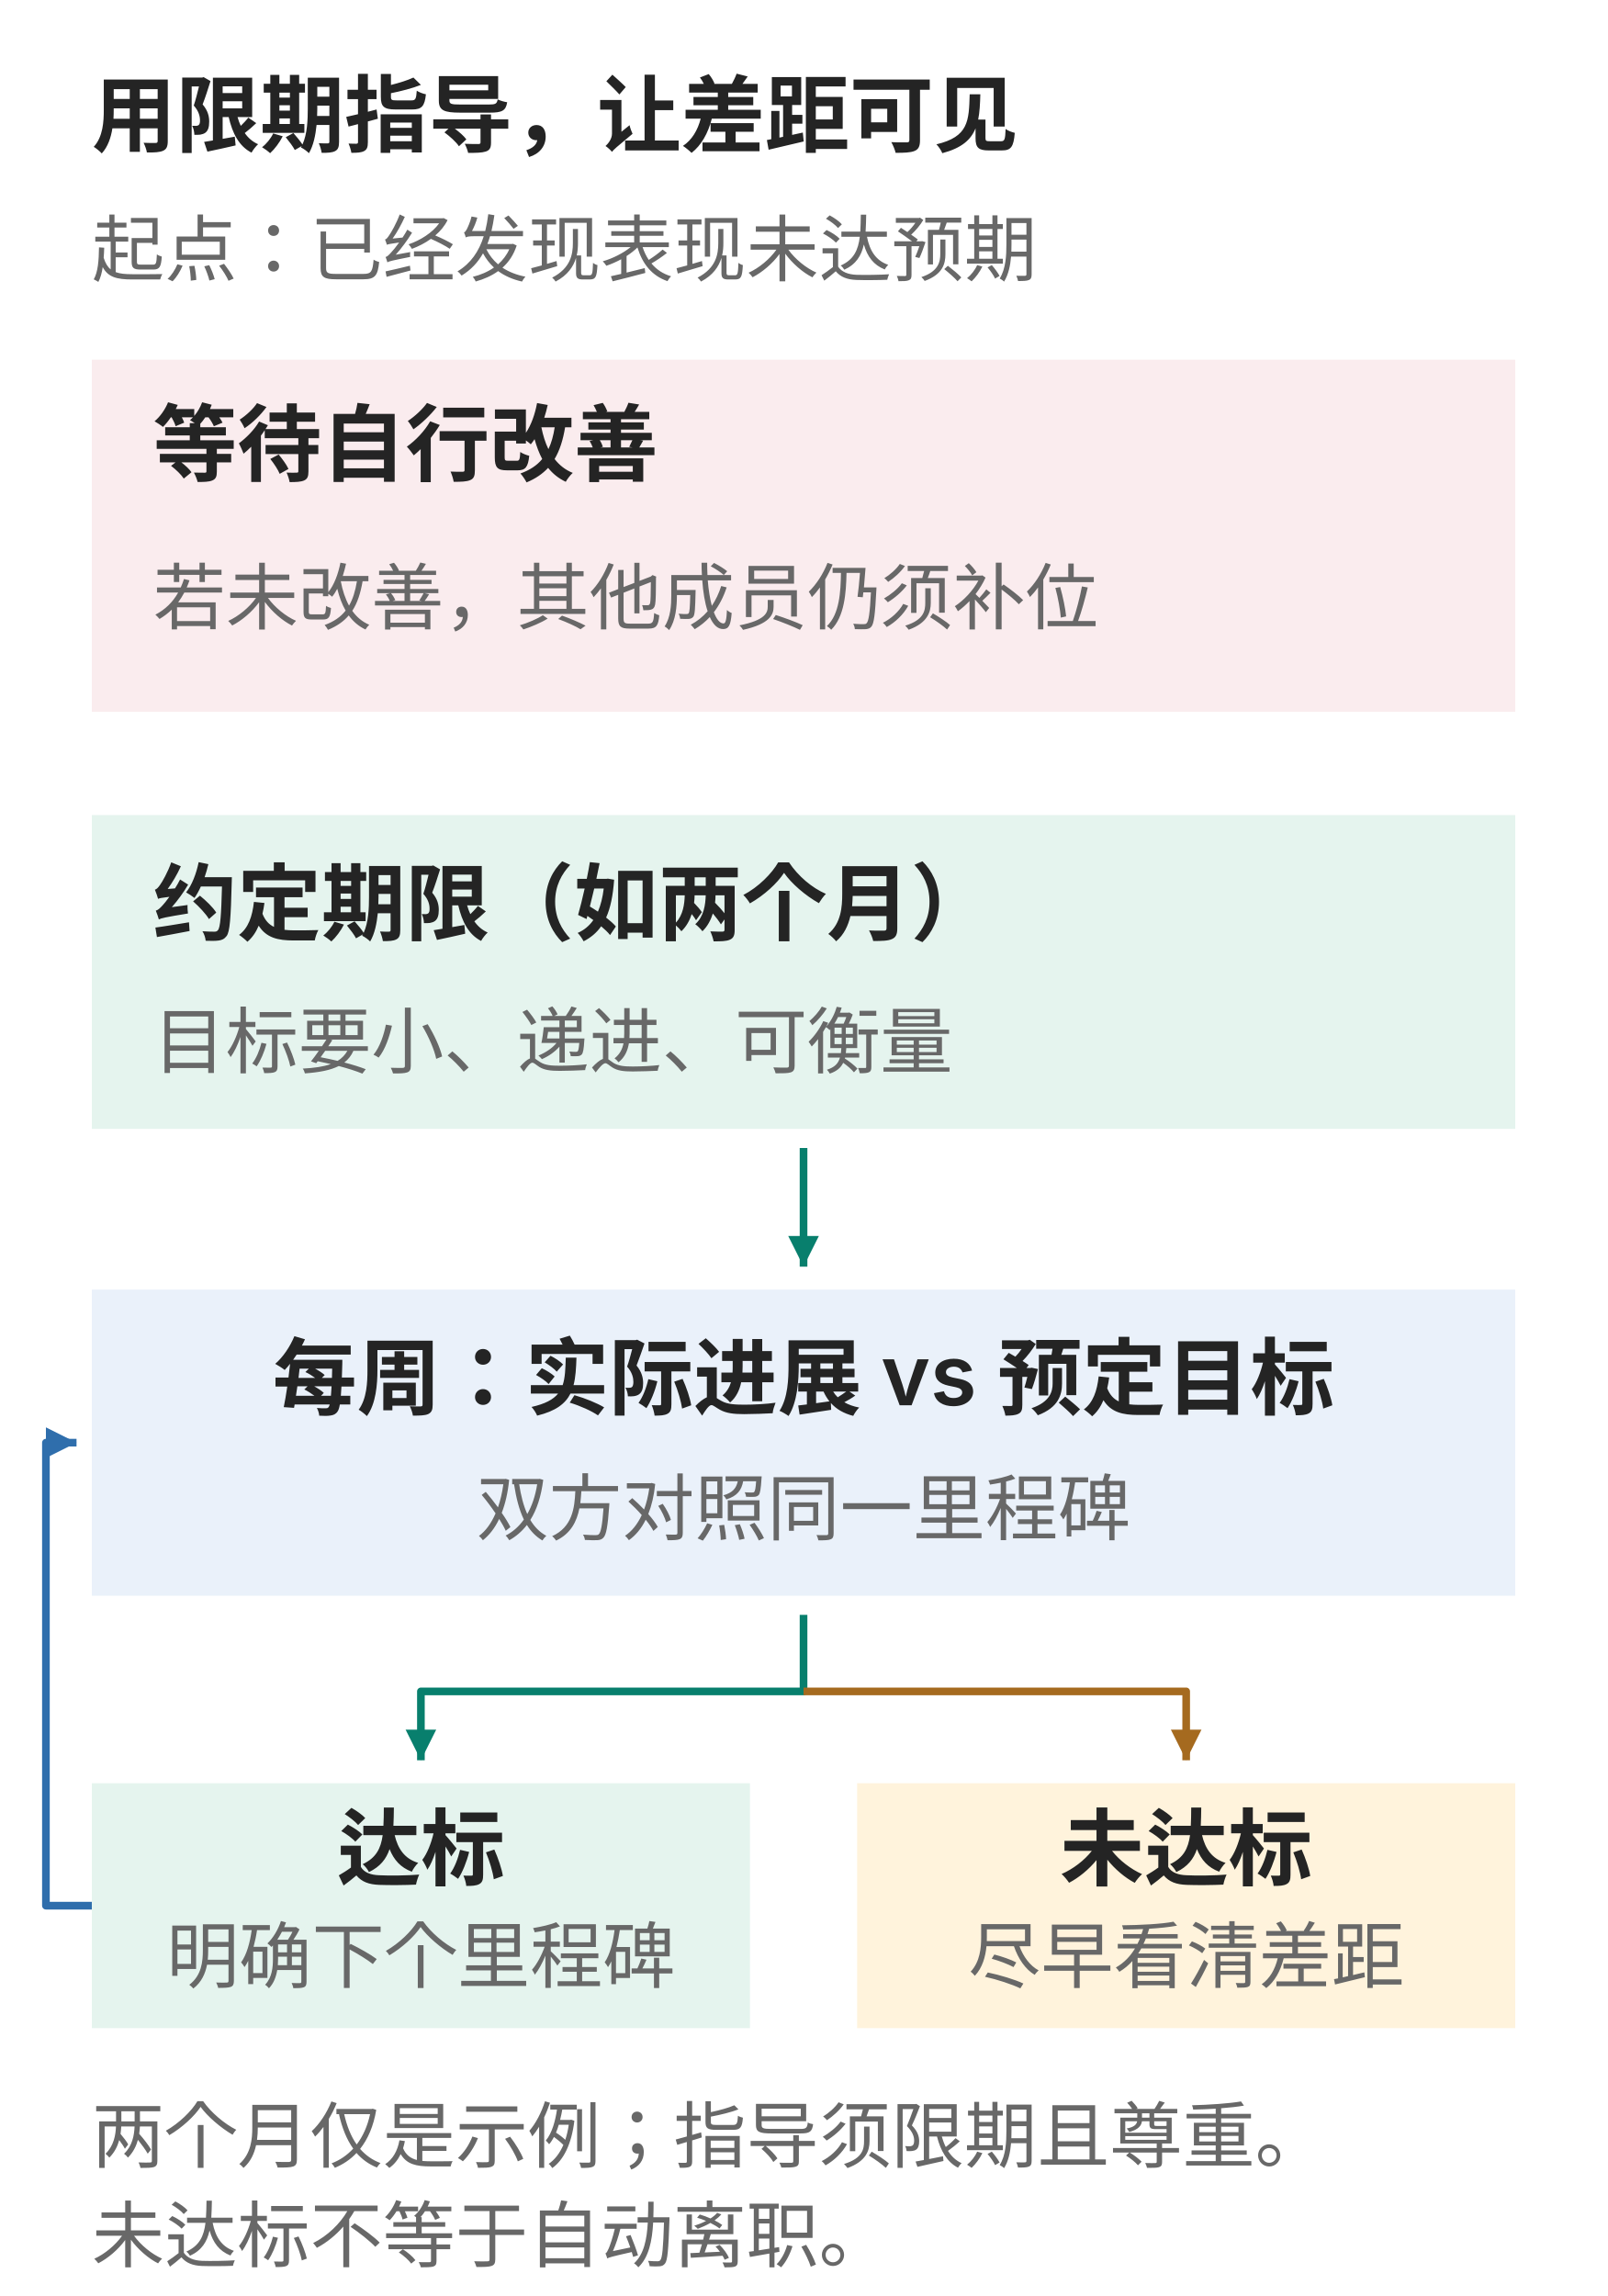
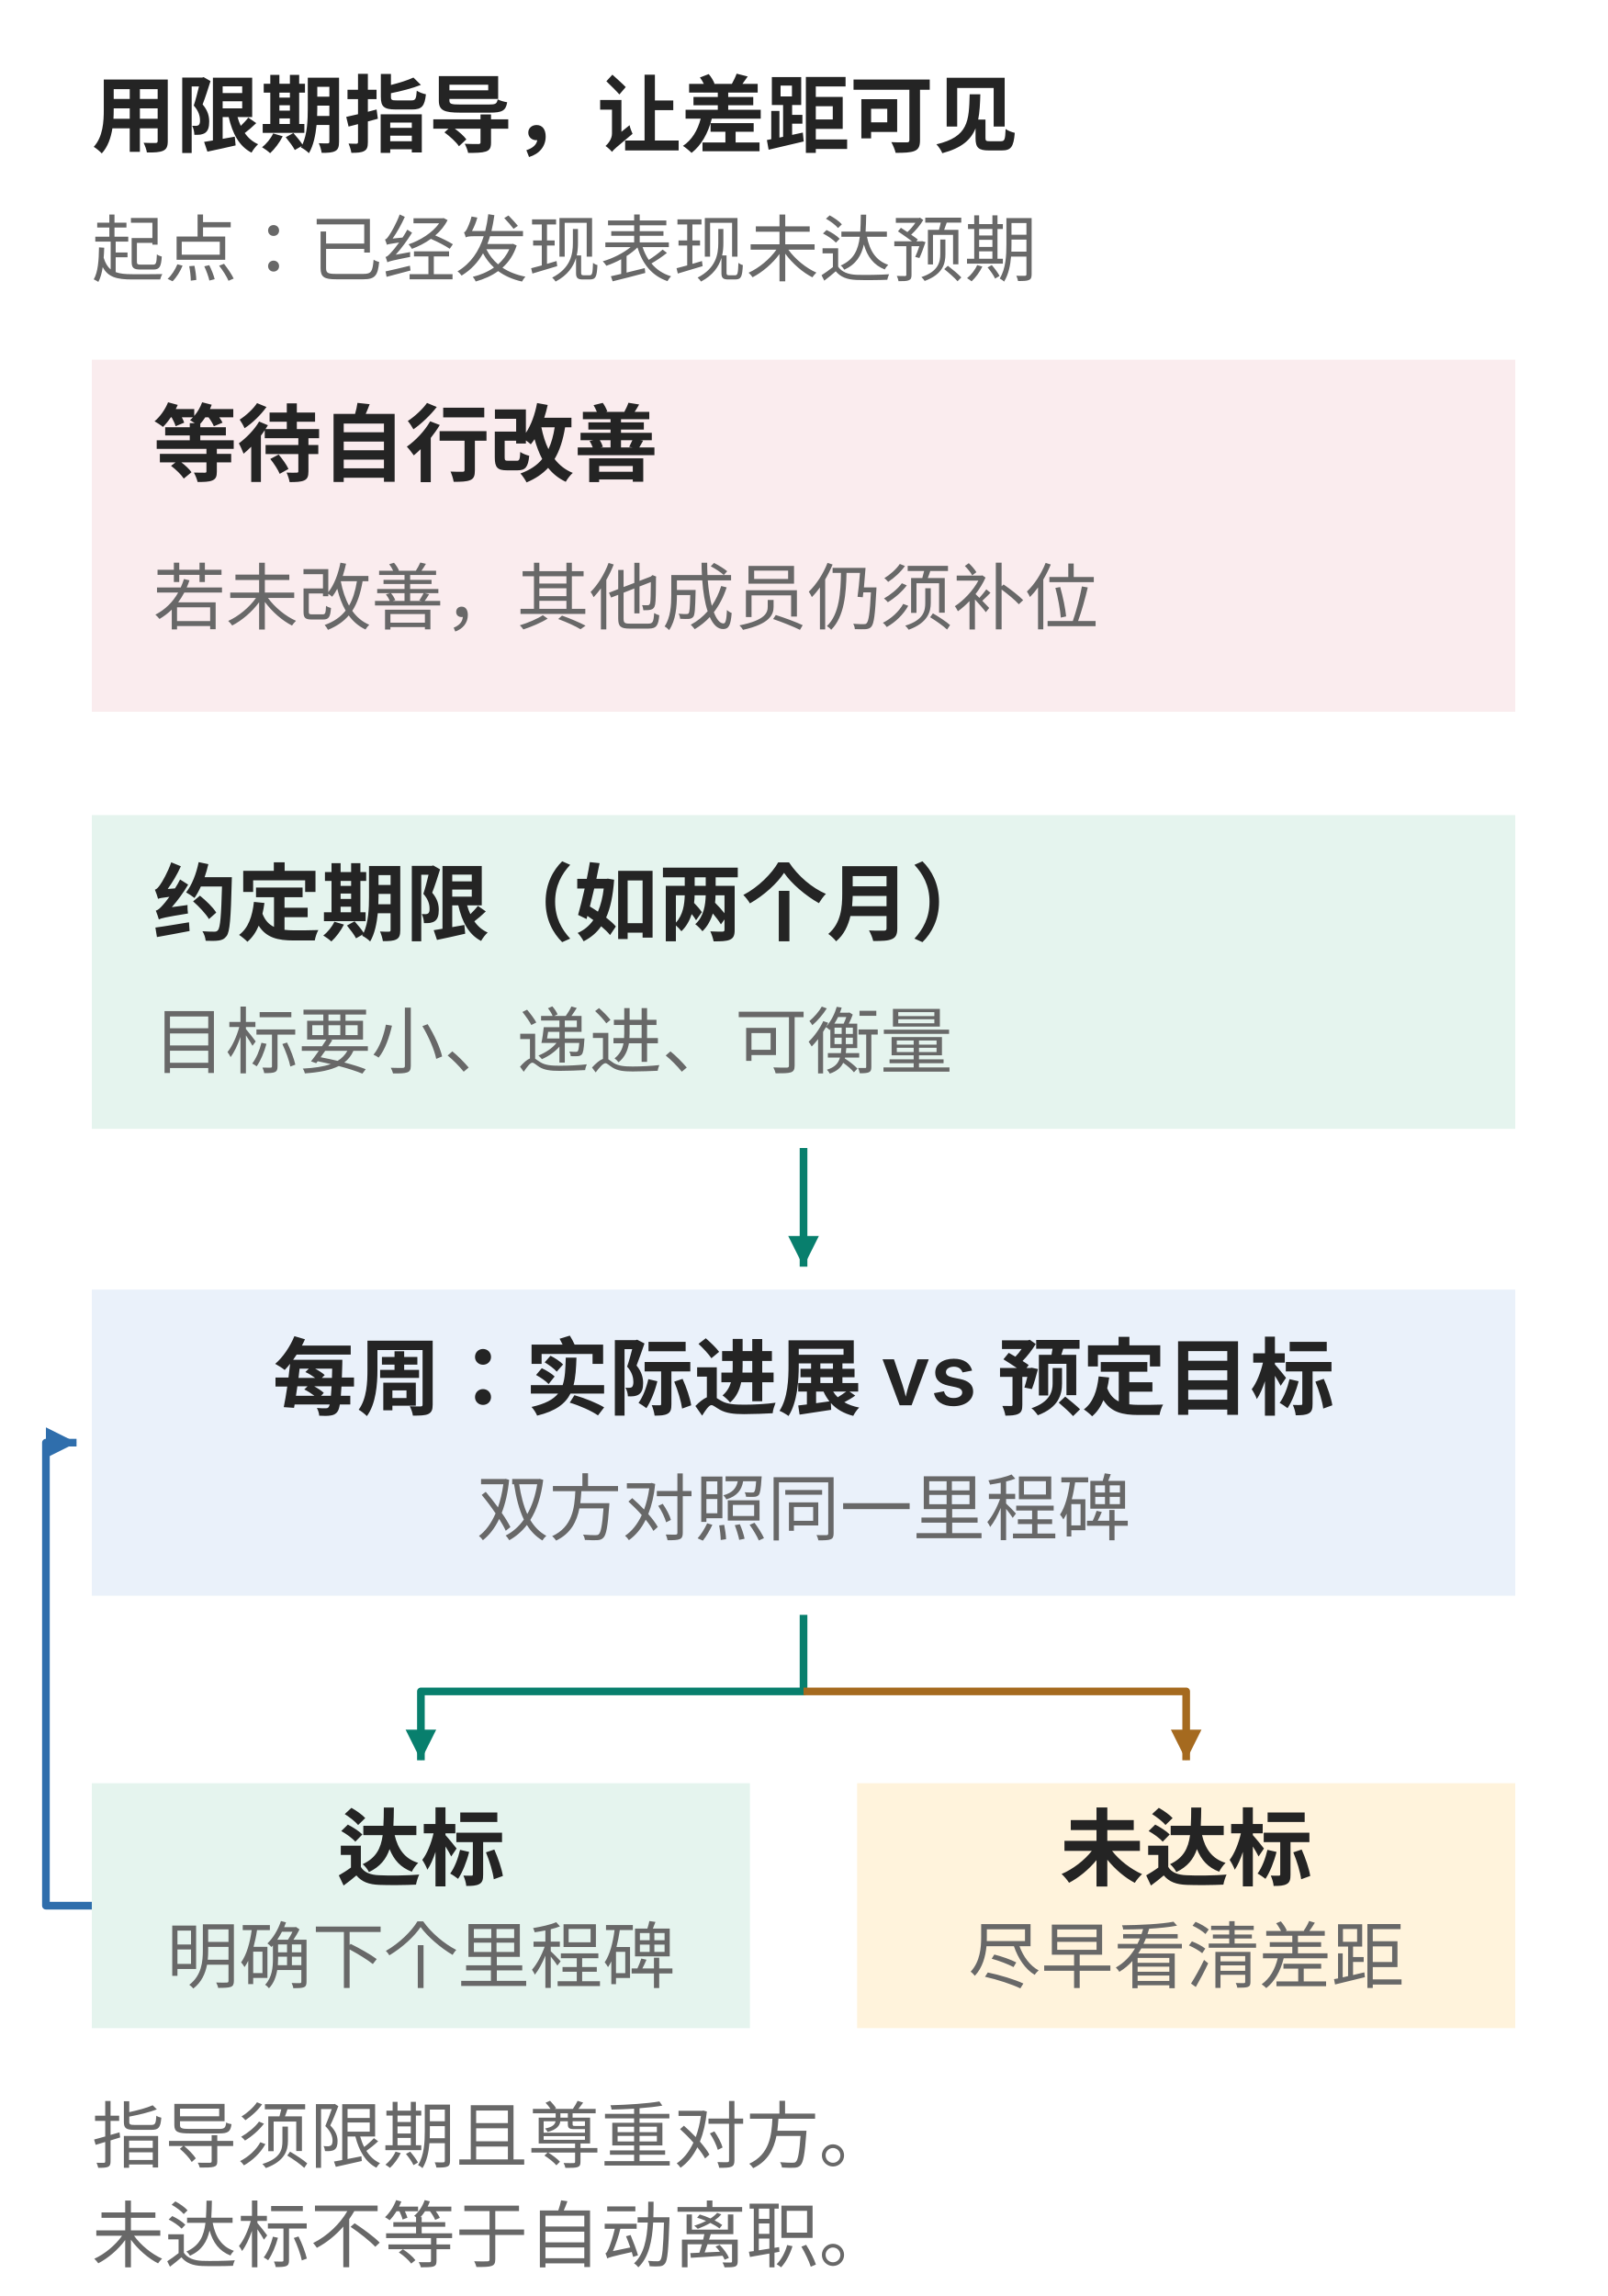
<svg xmlns="http://www.w3.org/2000/svg" width="420" height="600" viewBox="0 0 420 600" class="chapter-svg cg-ch05-02" data-layout="mobile" role="img" aria-labelledby="ch05-02m-title ch05-02m-desc">
  <style>
.cg-ch05-02[data-layout="mobile"] text {font-family:-apple-system,BlinkMacSystemFont,'Segoe UI','PingFang SC','Microsoft YaHei',sans-serif;font-size:22px;font-weight:400;letter-spacing:0;fill:var(--diagram-ink,#242424)}
.cg-ch05-02[data-layout="mobile"] .small {font-size:19px;fill:var(--diagram-muted,#686868)}
.cg-ch05-02[data-layout="mobile"] .strong {font-weight:600}
.cg-ch05-02[data-layout="mobile"] .connector {fill:none;stroke-width:2;stroke-linejoin:round}
</style>
  <defs>
    <marker id="ch05-02m-arrow-primary" viewBox="0 0 10 10" refX="9" refY="5" markerWidth="10" markerHeight="10" markerUnits="userSpaceOnUse" orient="auto">
      <path d="M1 1L9 5L1 9Z" fill="var(--diagram-primary,#087f6d)" />
    </marker>
    <marker id="ch05-02m-arrow-secondary" viewBox="0 0 10 10" refX="9" refY="5" markerWidth="10" markerHeight="10" markerUnits="userSpaceOnUse" orient="auto">
      <path d="M1 1L9 5L1 9Z" fill="var(--diagram-secondary,#2f6eac)" />
    </marker>
    <marker id="ch05-02m-arrow-warm" viewBox="0 0 10 10" refX="9" refY="5" markerWidth="10" markerHeight="10" markerUnits="userSpaceOnUse" orient="auto">
      <path d="M1 1L9 5L1 9Z" fill="var(--diagram-warm,#a56a1f)" />
    </marker>
    <marker id="ch05-02m-arrow-danger" viewBox="0 0 10 10" refX="9" refY="5" markerWidth="10" markerHeight="10" markerUnits="userSpaceOnUse" orient="auto">
      <path d="M1 1L9 5L1 9Z" fill="var(--diagram-danger,#b54750)" />
    </marker>
  </defs>
  <rect x="0" y="0" width="420" height="600" fill="var(--diagram-bg,#fff)" />
  <g id="ch05-02m-heading" data-box="24,12,372,72">
    <text x="24" y="38" class="strong" text-anchor="start">用限期指导，让差距可见</text>
    <text x="24" y="72" class="small" text-anchor="start">起点：已经发现表现未达预期</text>
  </g>
  <g id="ch05-02m-waiting" data-box="24,94,372,92">
    <rect x="24" y="94" width="372" height="92" fill="var(--diagram-danger-soft,#faecee)" />
    <text x="40" y="124" class="strong" text-anchor="start">等待自行改善</text>
    <text x="40" y="163" class="small" text-anchor="start">若未改善，其他成员仍须补位</text>
  </g>
  <g id="ch05-02m-goals" data-box="24,213,372,82">
    <rect x="24" y="213" width="372" height="82" fill="var(--diagram-primary-soft,#e5f4ee)" />
    <text x="40" y="244" class="strong" text-anchor="start">约定期限（如两个月）</text>
    <text x="40" y="279" class="small" text-anchor="start">目标要小、递进、可衡量</text>
  </g>
  <polyline points="210,300 210,331" class="connector" stroke="var(--diagram-primary,#087f6d)" data-connector="true" marker-end="url(#ch05-02m-arrow-primary)" />
  <g id="ch05-02m-check" data-box="24,337,372,80">
    <rect x="24" y="337" width="372" height="80" fill="var(--diagram-secondary-soft,#eaf1fa)" />
    <text x="210" y="368" class="strong" text-anchor="middle">每周：实际进展 vs 预定目标</text>
    <text x="210" y="401" class="small" text-anchor="middle">双方对照同一里程碑</text>
  </g>
  <polyline points="210,422 210,442 110,442 110,460" class="connector" stroke="var(--diagram-primary,#087f6d)" data-connector="true" marker-end="url(#ch05-02m-arrow-primary)" />
  <polyline points="210,442 310,442 310,460" class="connector" stroke="var(--diagram-warm,#a56a1f)" data-connector="true" marker-end="url(#ch05-02m-arrow-warm)" />
  <g id="ch05-02m-met" data-box="24,466,172,64">
    <rect x="24" y="466" width="172" height="64" fill="var(--diagram-primary-soft,#e5f4ee)" />
    <text x="110" y="491" class="strong" text-anchor="middle">达标</text>
    <text x="110" y="518" class="small" text-anchor="middle">明确下个里程碑</text>
  </g>
  <g id="ch05-02m-unmet" data-box="224,466,172,64">
    <rect x="224" y="466" width="172" height="64" fill="var(--diagram-warm-soft,#fff3dc)" />
    <text x="310" y="491" class="strong" text-anchor="middle">未达标</text>
    <text x="310" y="518" class="small" text-anchor="middle">尽早看清差距</text>
  </g>
  <polyline points="24,498 12,498 12,377 20,377" class="connector" stroke="var(--diagram-secondary,#2f6eac)" data-connector="true" marker-end="url(#ch05-02m-arrow-secondary)" />
  <g id="ch05-02m-limits" data-box="24,543,372,54">
-     <text x="24" y="565" class="small" text-anchor="start">两个月仅是示例；指导须限期且尊重。</text>
+     <text x="24" y="565" class="small" text-anchor="start">指导须限期且尊重对方。</text>
    <text x="24" y="591" class="small" text-anchor="start">未达标不等于自动离职。</text>
  </g>
</svg>
